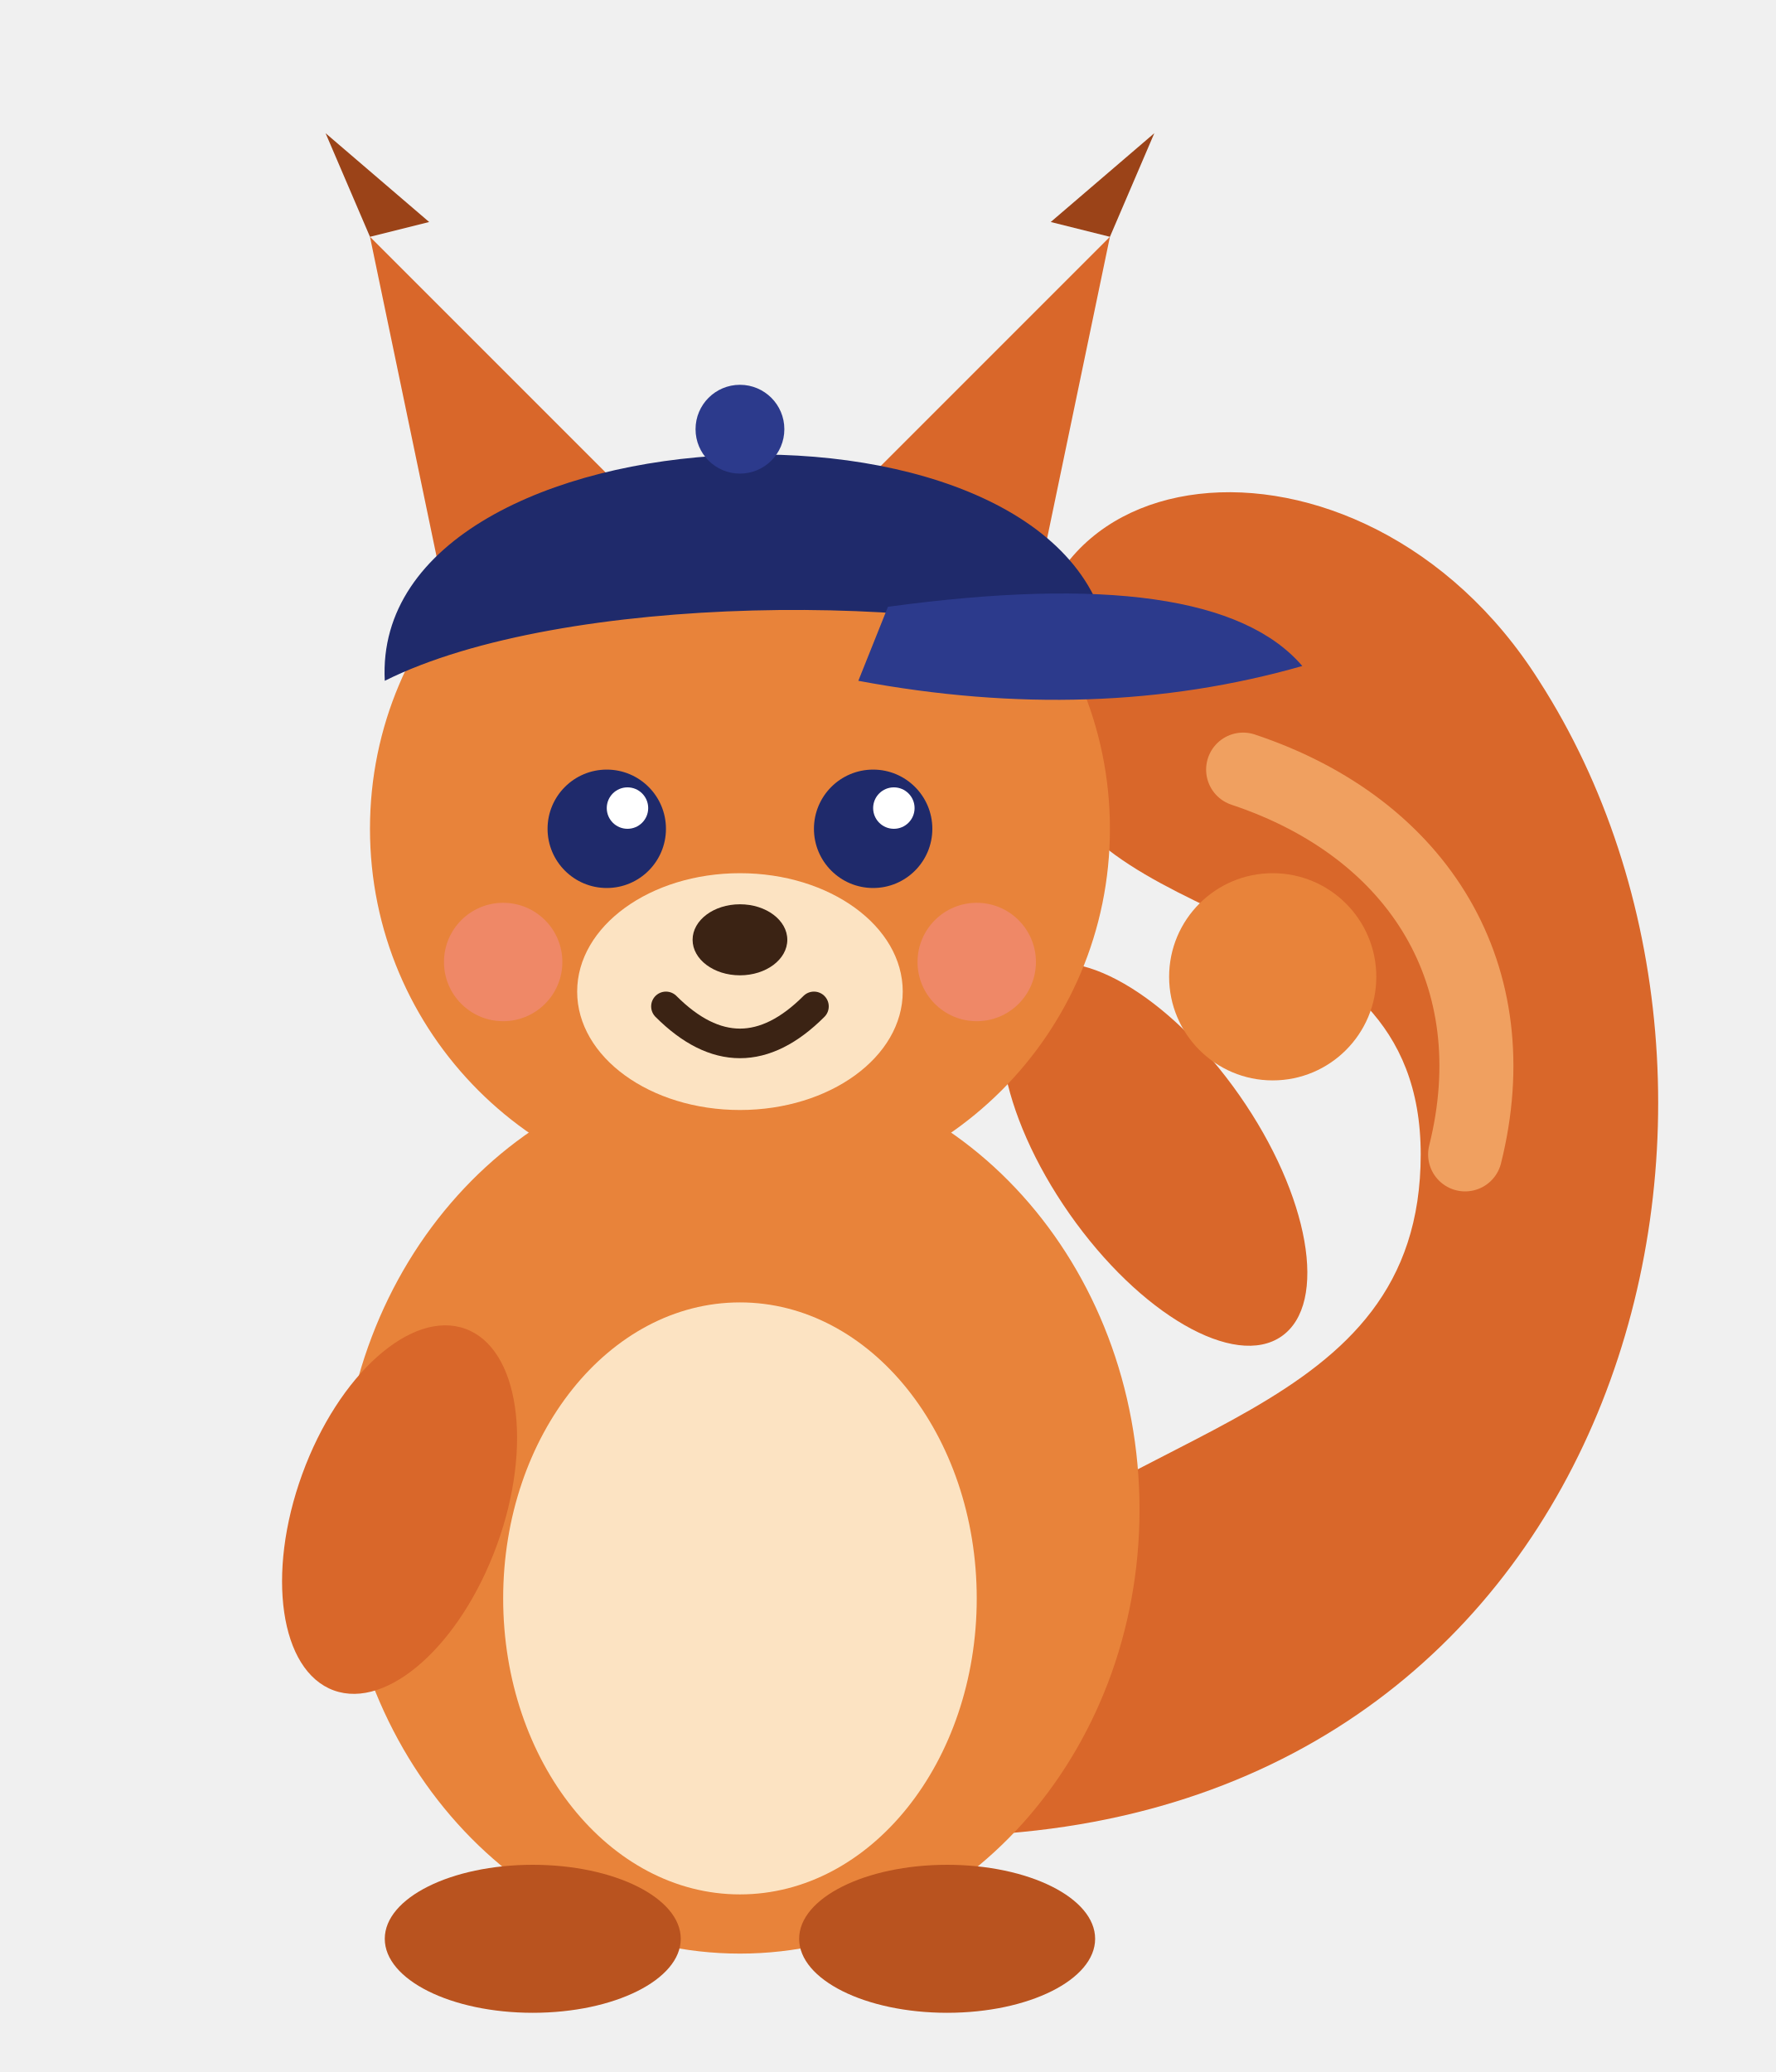
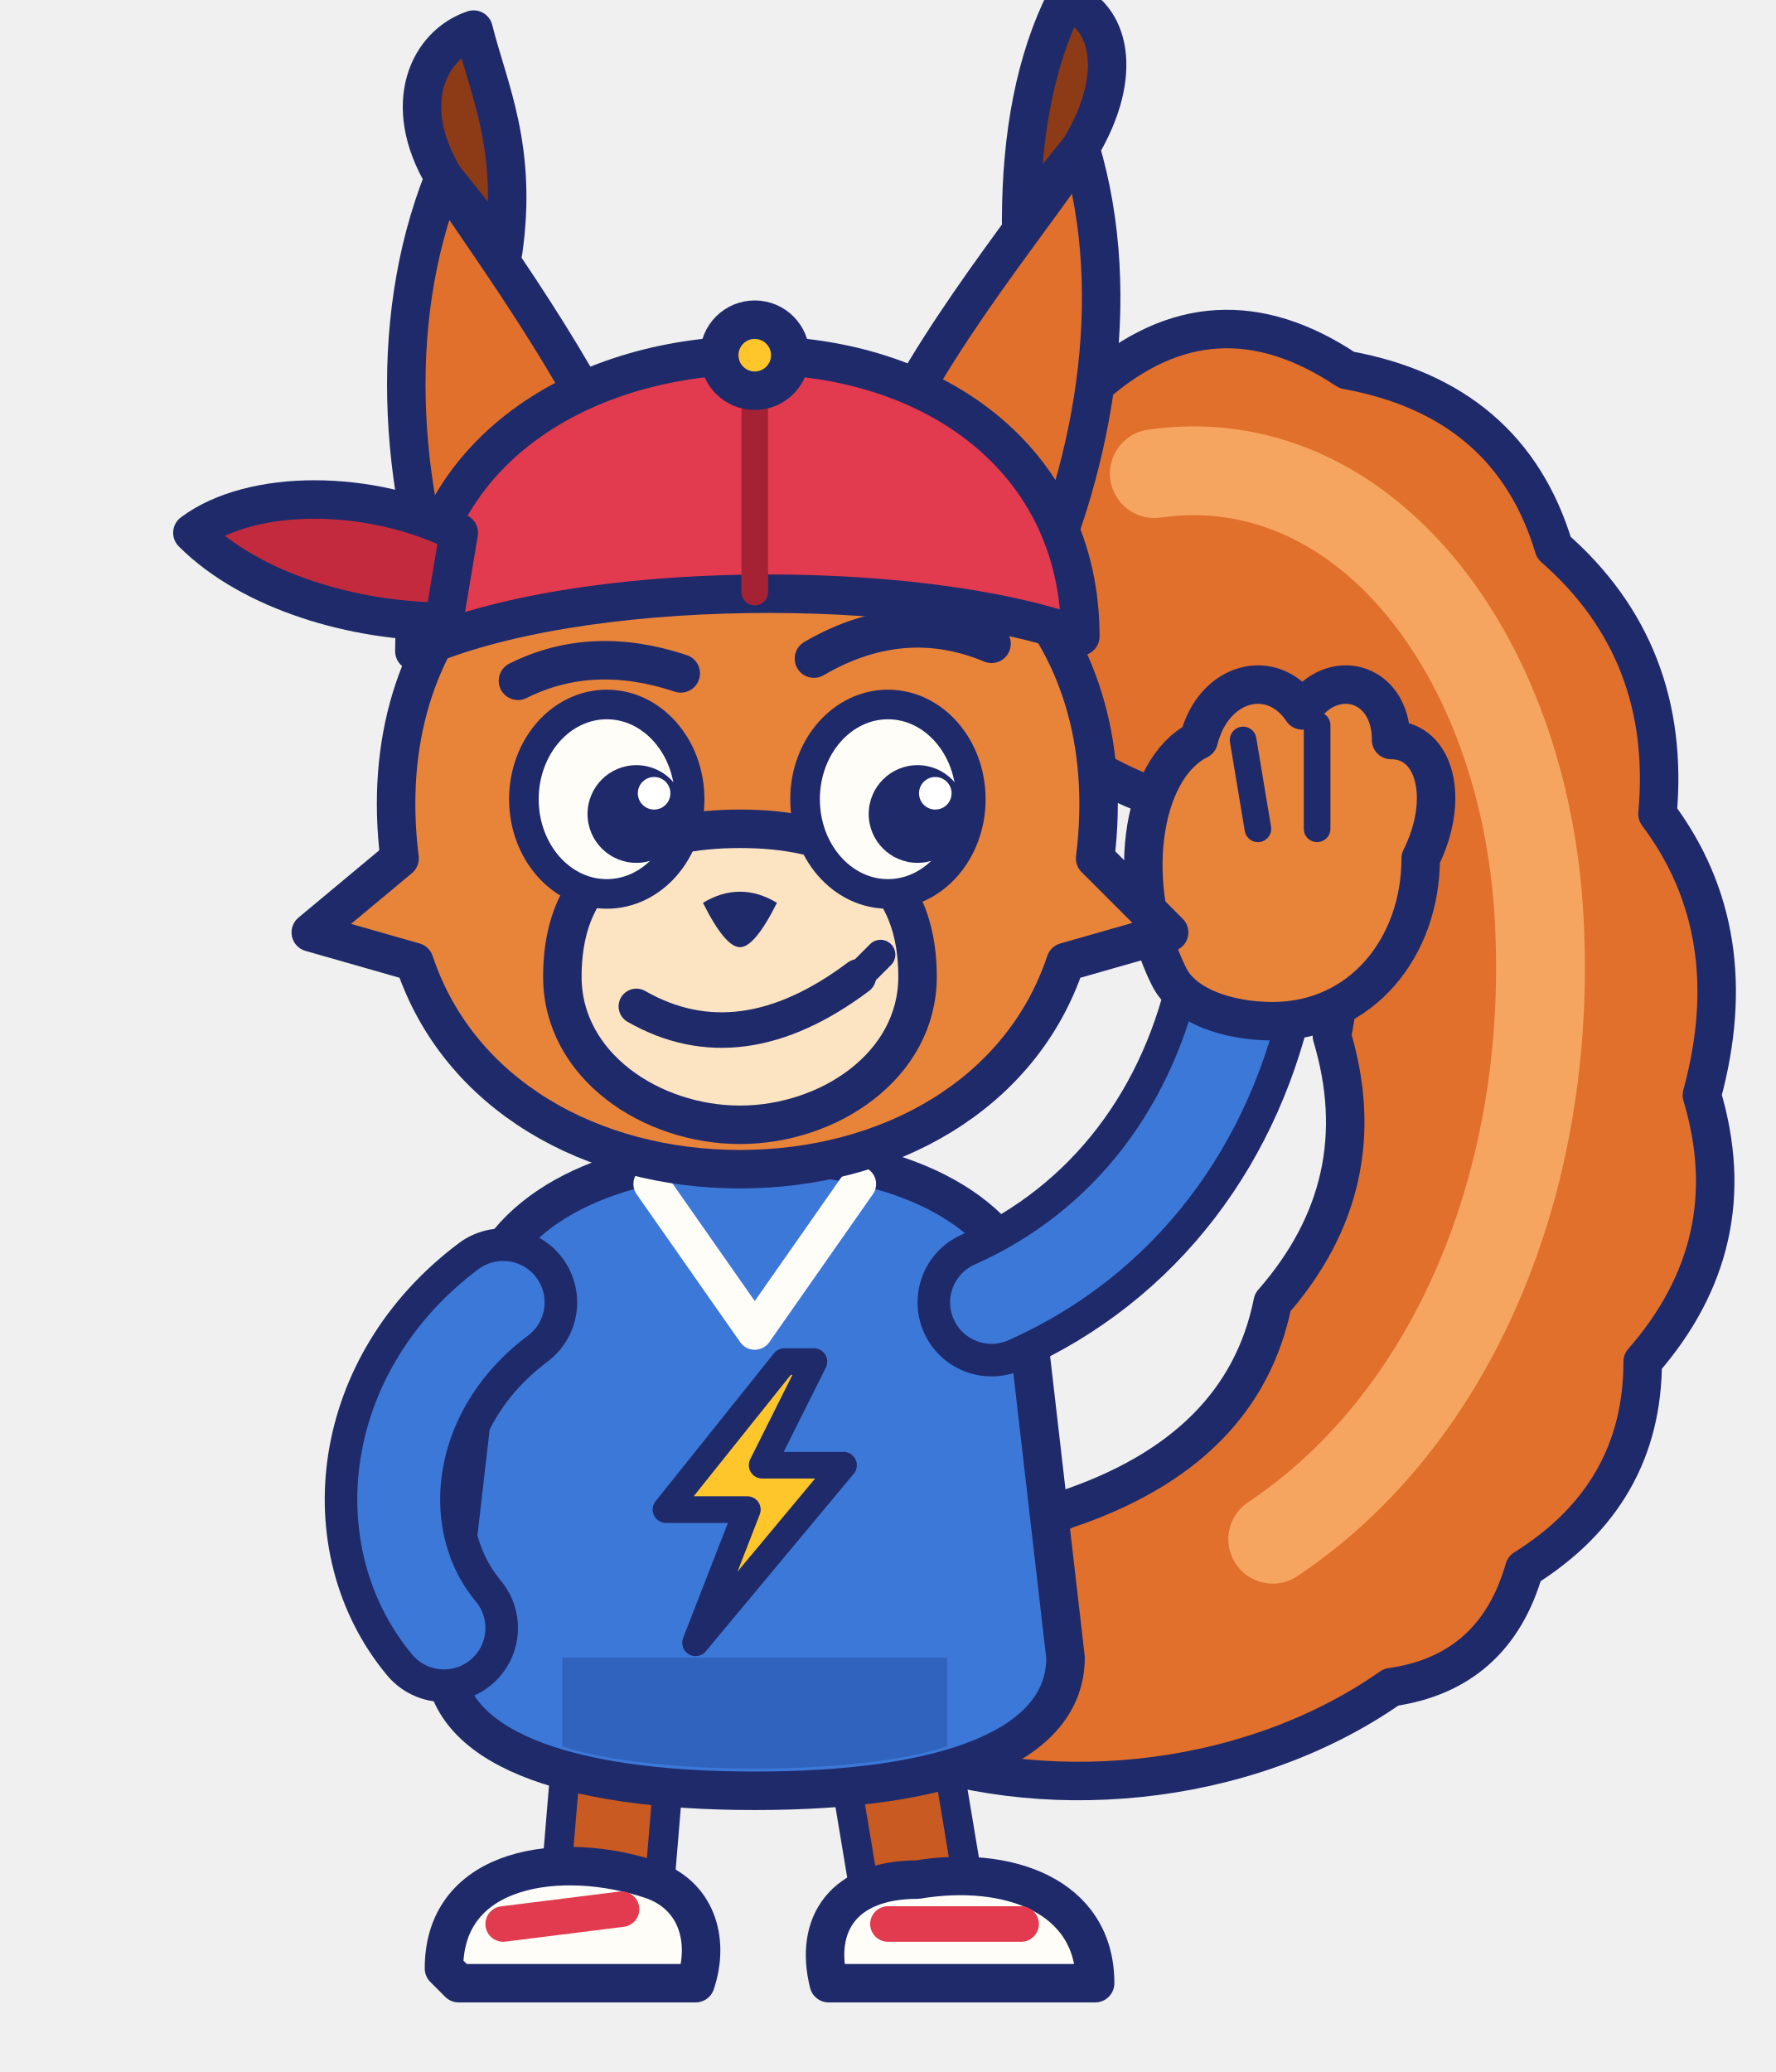
<svg xmlns="http://www.w3.org/2000/svg" viewBox="0 0 120 140">
-   <path d="M66 124 C110 122 122 74 104 46 C92 27 66 30 70 50 C73 64 96 60 96 78 C96 96 76 96 64 108 Z" fill="#d9672a" />
-   <path d="M84 52 C96 56 102 66 99 78" fill="none" stroke="#f0a060" stroke-width="5" stroke-linecap="round" />
-   <ellipse cx="50" cy="102" rx="27" ry="30" fill="#e8833a" />
-   <ellipse cx="50" cy="108" rx="16" ry="20" fill="#fce3c2" />
-   <ellipse cx="36" cy="131" rx="10" ry="5" fill="#b9531f" />
-   <ellipse cx="64" cy="131" rx="10" ry="5" fill="#b9531f" />
-   <ellipse cx="27" cy="102" rx="7" ry="13" fill="#d9672a" transform="rotate(20 27 102)" />
-   <g>
-     <ellipse cx="78" cy="78" rx="7" ry="15" fill="#d9672a" transform="rotate(-35 78 78)" />
-     <circle cx="86" cy="66" r="7" fill="#e8833a" />
+   <g stroke="#1f2a6b" stroke-width="2.6" stroke-linejoin="round" stroke-linecap="round">
+     <path d="M60 118 C70 122 84 121 94 114 Q101 113 103 106 Q111 101 111 92 Q118 84 115 74 Q118 63 112 55 Q113 44 105 37 Q102 27 91 25 Q82 19 74 26 Q66 30 68 40 Q66 48 74 52 Q81 56 86 54 Q92 60 90 70 Q93 80 86 88 Q84 98 72 102 Q64 106 58 104 Z" fill="#e0702c" />
+     <path d="M78 32 C92 30 103 44 104 62 C105 80 98 96 86 104" fill="none" stroke="#f6a560" stroke-width="6" stroke-linecap="round" />
+     <path d="M42 116 L41 128" fill="none" stroke-width="9" stroke="#1f2a6b" />
+     <path d="M42 116 L41 128" fill="none" stroke-width="5" stroke="#c85a22" />
+     <path d="M60 116 L62 128" fill="none" stroke-width="9" stroke="#1f2a6b" />
+     <path d="M60 116 L62 128" fill="none" stroke-width="5" stroke="#c85a22" />
+     <path d="M30 133 C30 126 38 125 44 127 C47 128 48 131 47 134 L31 134 Z" fill="#fffdf7" />
+     <path d="M34 130 L42 129" fill="none" stroke="#e23a4e" stroke-width="2.4" />
+     <path d="M56 134 C55 130 57 127 62 127 C68 126 74 128 74 134 Z" fill="#fffdf7" />
+     <path d="M60 130 L69 130" fill="none" stroke="#e23a4e" stroke-width="2.4" />
+     <path d="M33 86 C36 80 44 78 51 78 C58 78 66 80 69 86 L72 112 C72 118 64 121 51 121 C38 121 30 118 30 112 Z" fill="#3c78d8" />
+     <path d="M38 112 L64 112 L64 118 C58 120 44 120 38 118 Z" fill="#2f63bd" stroke="none" />
+     <path d="M44 80 L51 90 L58 80" fill="none" stroke="#fffdf7" stroke-width="2.4" />
+     <path d="M53 92 L45 102 L50.5 102 L47 111 L57 99 L51.5 99 L55 92 Z" fill="#ffc62b" stroke-width="1.8" />
+     <path d="M34 88 C26 94 25 104 30 110" fill="none" stroke="#1f2a6b" stroke-width="10" />
+     <path d="M34 88 C26 94 25 104 30 110" fill="none" stroke="#3c78d8" stroke-width="5.6" />
  </g>
-   <circle cx="50" cy="56" r="25" fill="#e8833a" />
-   <path d="M30 40 L25 16 L42 33 Z" fill="#d9672a" />
-   <path d="M25 16 L22 9 L29 15 Z" fill="#9b4318" />
-   <path d="M70 40 L75 16 L58 33 Z" fill="#d9672a" />
-   <path d="M75 16 L78 9 L71 15 Z" fill="#9b4318" />
-   <path d="M26 46 C25 27 73 25 75 44 C64 40 38 40 26 46 Z" fill="#1f2a6b" />
-   <path d="M60 41 Q82 38 88 45 Q74 49 58 46 Z" fill="#2c3a8c" />
-   <circle cx="50" cy="29" r="3" fill="#2c3a8c" />
-   <ellipse cx="50" cy="67" rx="11" ry="8" fill="#fce3c2" />
-   <circle cx="41" cy="56" r="4" fill="#1f2a6b" />
-   <circle cx="59" cy="56" r="4" fill="#1f2a6b" />
-   <circle cx="42.4" cy="54.6" r="1.4" fill="#fff" />
-   <circle cx="60.4" cy="54.6" r="1.4" fill="#fff" />
-   <ellipse cx="50" cy="63.5" rx="3.2" ry="2.4" fill="#3b2314" />
-   <path d="M45 68 Q50 73 55 68" fill="none" stroke="#3b2314" stroke-width="2" stroke-linecap="round" />
-   <circle cx="34" cy="65" r="4" fill="#f48c8c" opacity="0.55" />
-   <circle cx="66" cy="65" r="4" fill="#f48c8c" opacity="0.55" />
+   <g class="arm" stroke="#1f2a6b" stroke-width="2.6" stroke-linejoin="round" stroke-linecap="round">
+     <path d="M67 88 C76 84 82 76 84 66" fill="none" stroke="#1f2a6b" stroke-width="10" />
+     <path d="M67 88 C76 84 82 76 84 66" fill="none" stroke="#3c78d8" stroke-width="5.6" />
+     <path d="M79 66 C76 60 77 52 81 50 C82 46 86 45 88 48 C90 45 94 46 94 50 C97 50 98 54 96 58 C96 64 92 69 86 69 C83 69 80 68 79 66 Z" fill="#e8833a" />
+     <path d="M84 50 L85 56 M89 49 L89 56" fill="none" stroke-width="1.8" />
+   </g>
+   <g stroke="#1f2a6b" stroke-width="2.6" stroke-linejoin="round" stroke-linecap="round">
+     <path d="M31 44 C27 34 26 22 30 12 C34 18 40 26 44 36 Z" fill="#e0702c" />
+     <path d="M30 12 C27 7 29 3 32 2 C33 6 35 10 34 17 Z" fill="#8c3b16" />
+     <path d="M69 42 C74 32 76 20 73 10 C69 16 62 24 58 34 Z" fill="#e0702c" />
+     <path d="M73 10 C76 5 75 1 72 0 C70 4 69 9 69 15 Z" fill="#8c3b16" />
+     <path d="M27 58 C25 42 36 32 50 32 C65 32 76 42 74 58 L79 63 L72 65 C69 74 60 79 50 79 C40 79 31 74 28 65 L21 63 Z" fill="#e8833a" />
+     <path d="M28 44 C28 30 40 24 51 24 C63 24 73 31 73 43 C62 39 39 39 28 44 Z" fill="#e23a4e" />
+     <path d="M30 42 C24 42 17 40 13 36 C17 33 25 33 31 36 Z" fill="#c42a3d" />
+     <path d="M51 24 L51 40" fill="none" stroke-width="1.8" stroke="#a52234" />
+     <circle cx="51" cy="24" r="2.4" fill="#ffc62b" />
+     <path d="M38 66 C38 58 44 56 50 56 C56 56 62 58 62 66 C62 72 56 76 50 76 C44 76 38 72 38 66 Z" fill="#fce3c2" />
+   </g>
+   <g stroke-linecap="round">
+     <ellipse cx="41" cy="54" rx="5.6" ry="6.4" fill="#fffdf7" stroke="#1f2a6b" stroke-width="2" />
+     <ellipse cx="60" cy="54" rx="5.6" ry="6.4" fill="#fffdf7" stroke="#1f2a6b" stroke-width="2" />
+     <circle cx="43" cy="55" r="3.3" fill="#1f2a6b" />
+     <circle cx="62" cy="55" r="3.3" fill="#1f2a6b" />
+     <circle cx="44.2" cy="53.6" r="1.1" fill="#fff" />
+     <circle cx="63.2" cy="53.6" r="1.1" fill="#fff" />
+     <path d="M35 46 Q40 43.5 46 45.5" fill="none" stroke="#1f2a6b" stroke-width="2.6" />
+     <path d="M55 44.5 Q61 41 67 43.5" fill="none" stroke="#1f2a6b" stroke-width="2.6" />
+     <path d="M47.5 61 Q50 59.5 52.5 61 Q51 64 50 64 Q49 64 47.5 61 Z" fill="#1f2a6b" />
+     <path d="M43 68 Q50 72 58 66" fill="none" stroke="#1f2a6b" stroke-width="2.4" />
+     <path d="M58 66 L59.5 64.5" fill="none" stroke="#1f2a6b" stroke-width="2" />
+   </g>
</svg>
